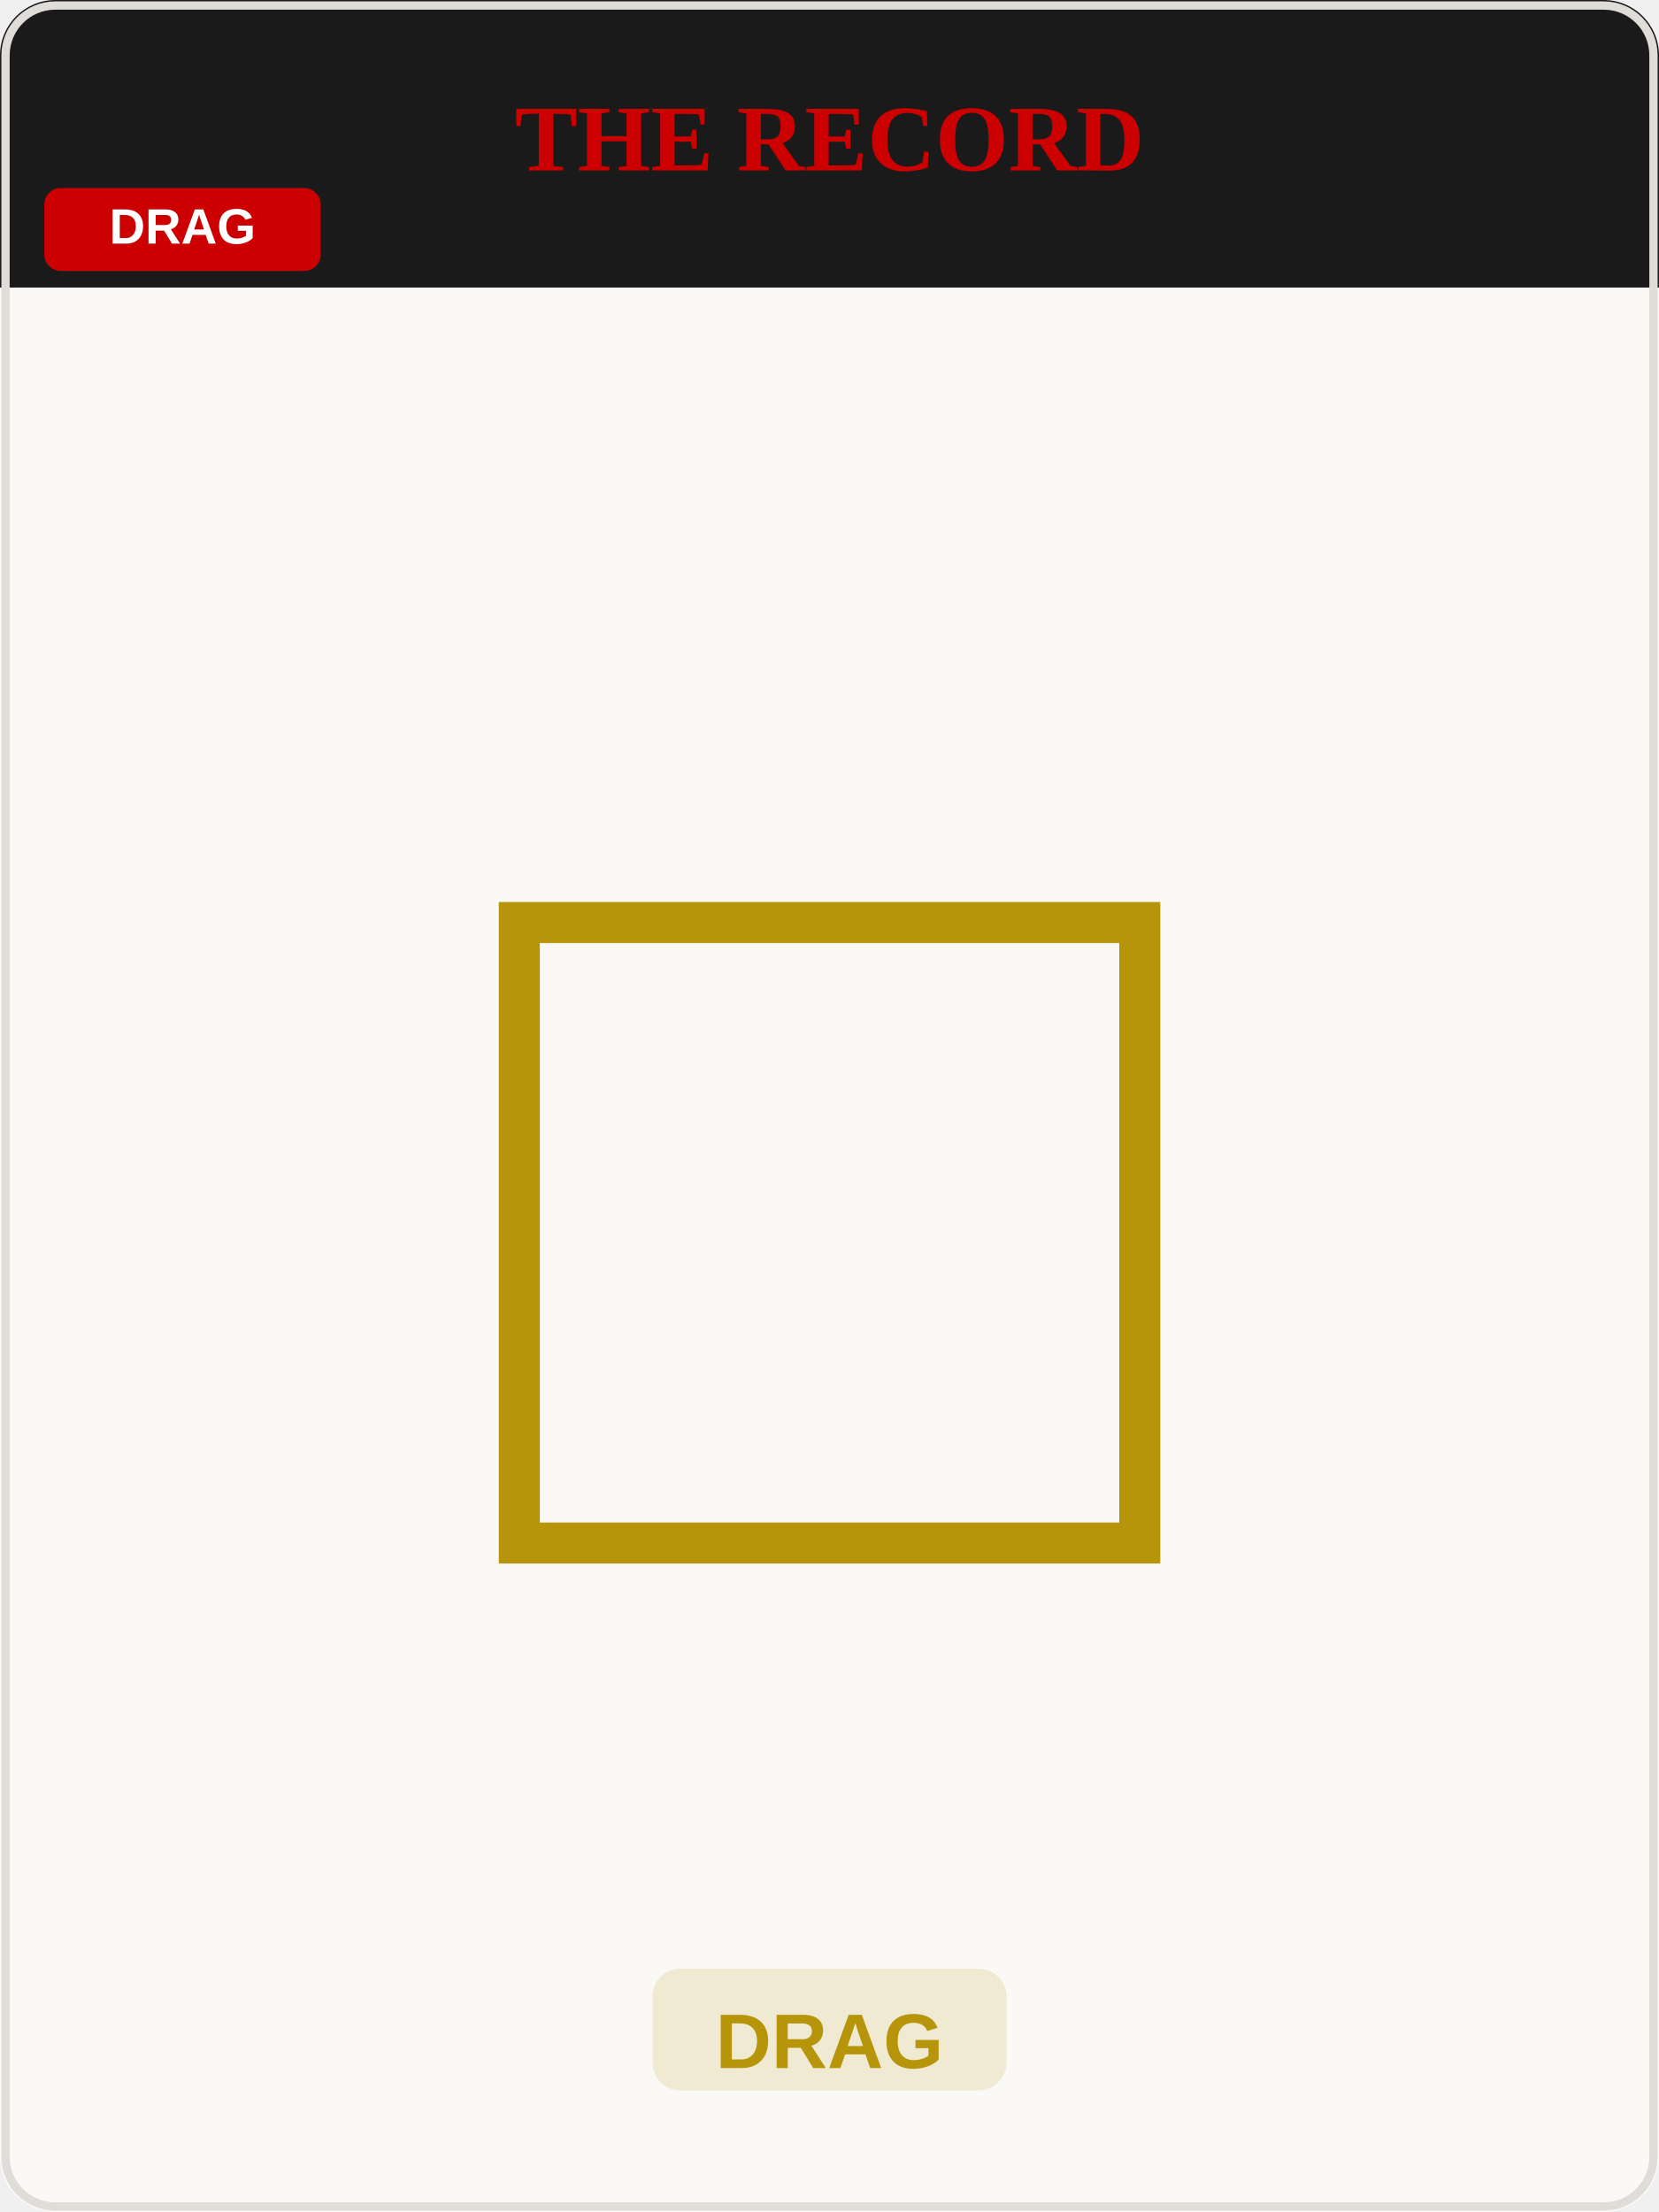
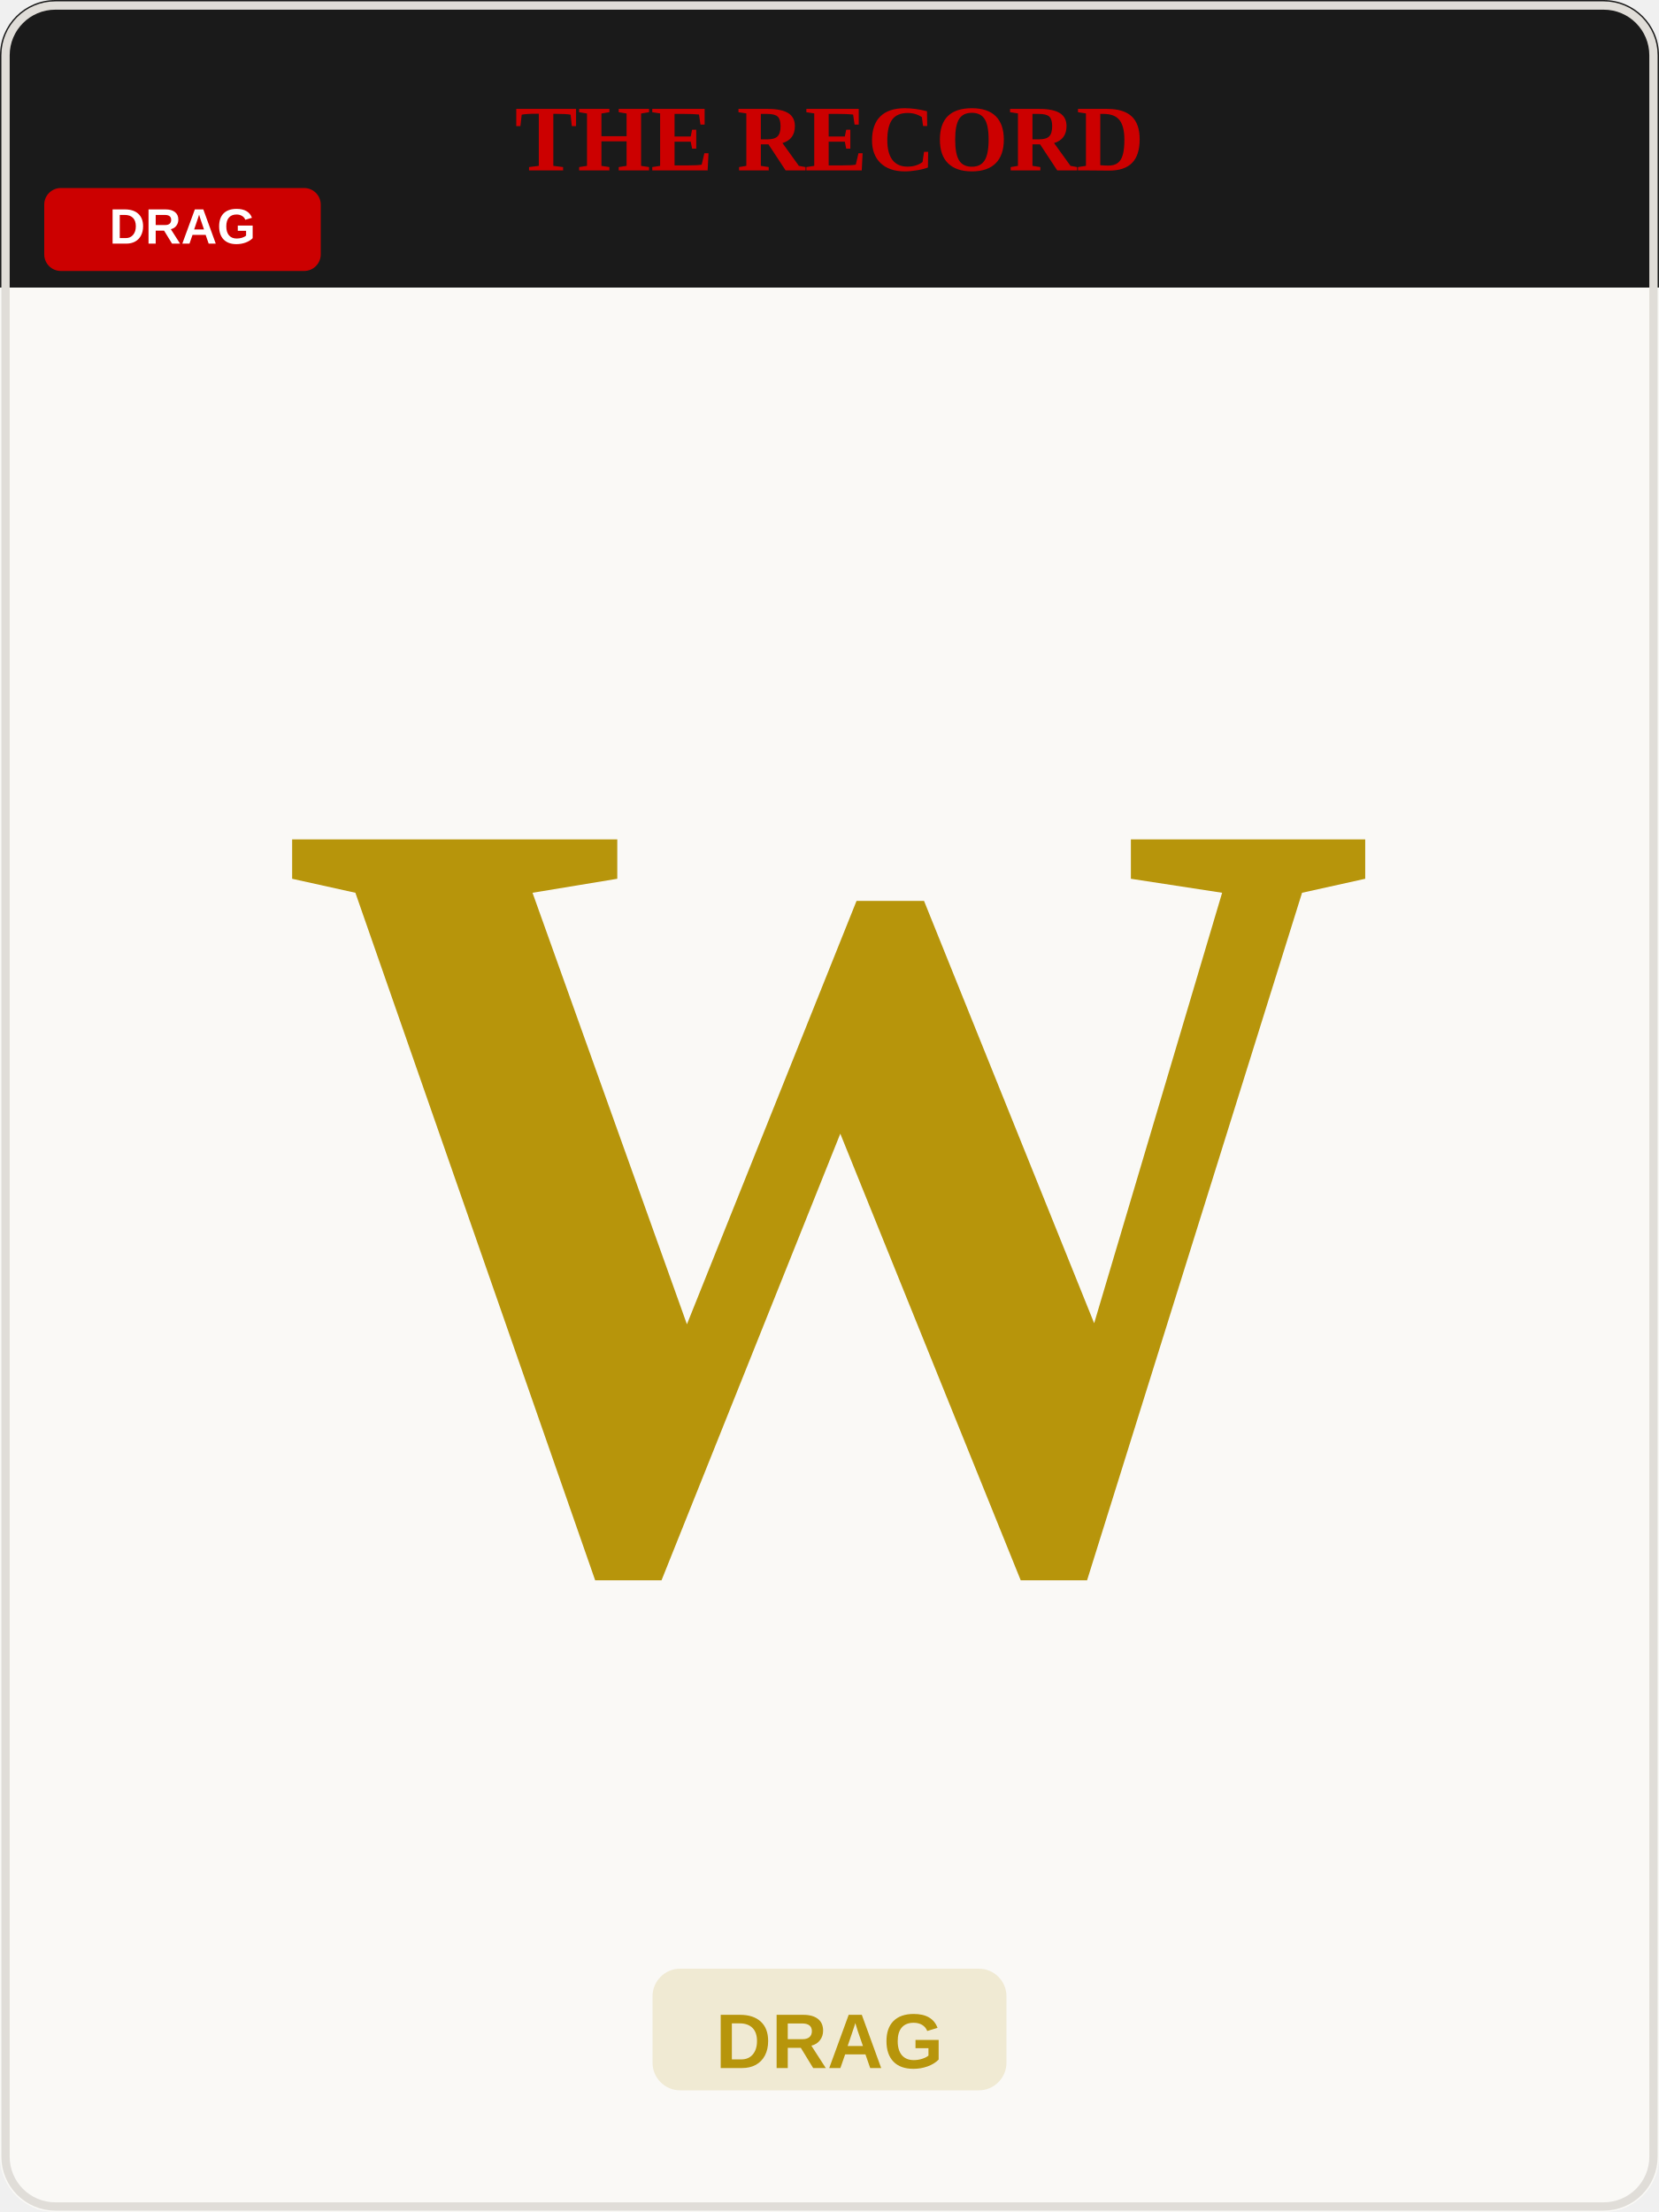
<svg xmlns="http://www.w3.org/2000/svg" viewBox="0 0 300 400" width="300" height="400">
  <rect x="0" y="0" width="300" height="400" rx="10" fill="#FAF9F6" />
  <rect x="0" y="0" width="300" height="52" rx="10" fill="#1A1A1A" />
  <rect x="0" y="42" width="300" height="10" fill="#1A1A1A" />
  <text x="150" y="26" font-family="Georgia,'Times New Roman',serif" font-size="17" font-weight="bold" fill="#CC0000" text-anchor="middle" dominant-baseline="middle">THE RECORD</text>
  <rect x="8" y="34" width="50" height="15" rx="3" fill="#CC0000" />
  <text x="33" y="41.5" font-family="Arial,Helvetica,sans-serif" font-size="9" font-weight="bold" fill="#FFFFFF" text-anchor="middle" dominant-baseline="middle">DRAG</text>
-   <text x="150" y="226" font-family="Georgia,'Times New Roman',serif" font-size="200" font-weight="bold" fill="#B7950B" text-anchor="middle" dominant-baseline="middle" letter-spacing="-4">□</text>
+   <text x="150" y="226" font-family="Georgia,'Times New Roman',serif" font-size="200" font-weight="bold" fill="#B7950B" text-anchor="middle" dominant-baseline="middle" letter-spacing="-4">W</text>
  <rect x="118" y="356" width="64" height="22" rx="5" fill="#B7950B" opacity="0.15" />
  <text x="150" y="370" font-family="Arial,Helvetica,sans-serif" font-size="14" font-weight="bold" fill="#B7950B" text-anchor="middle" dominant-baseline="middle">DRAG</text>
  <rect x="1" y="1" width="298" height="398" rx="9" fill="none" stroke="#E0DDD8" stroke-width="1.5" />
</svg>
